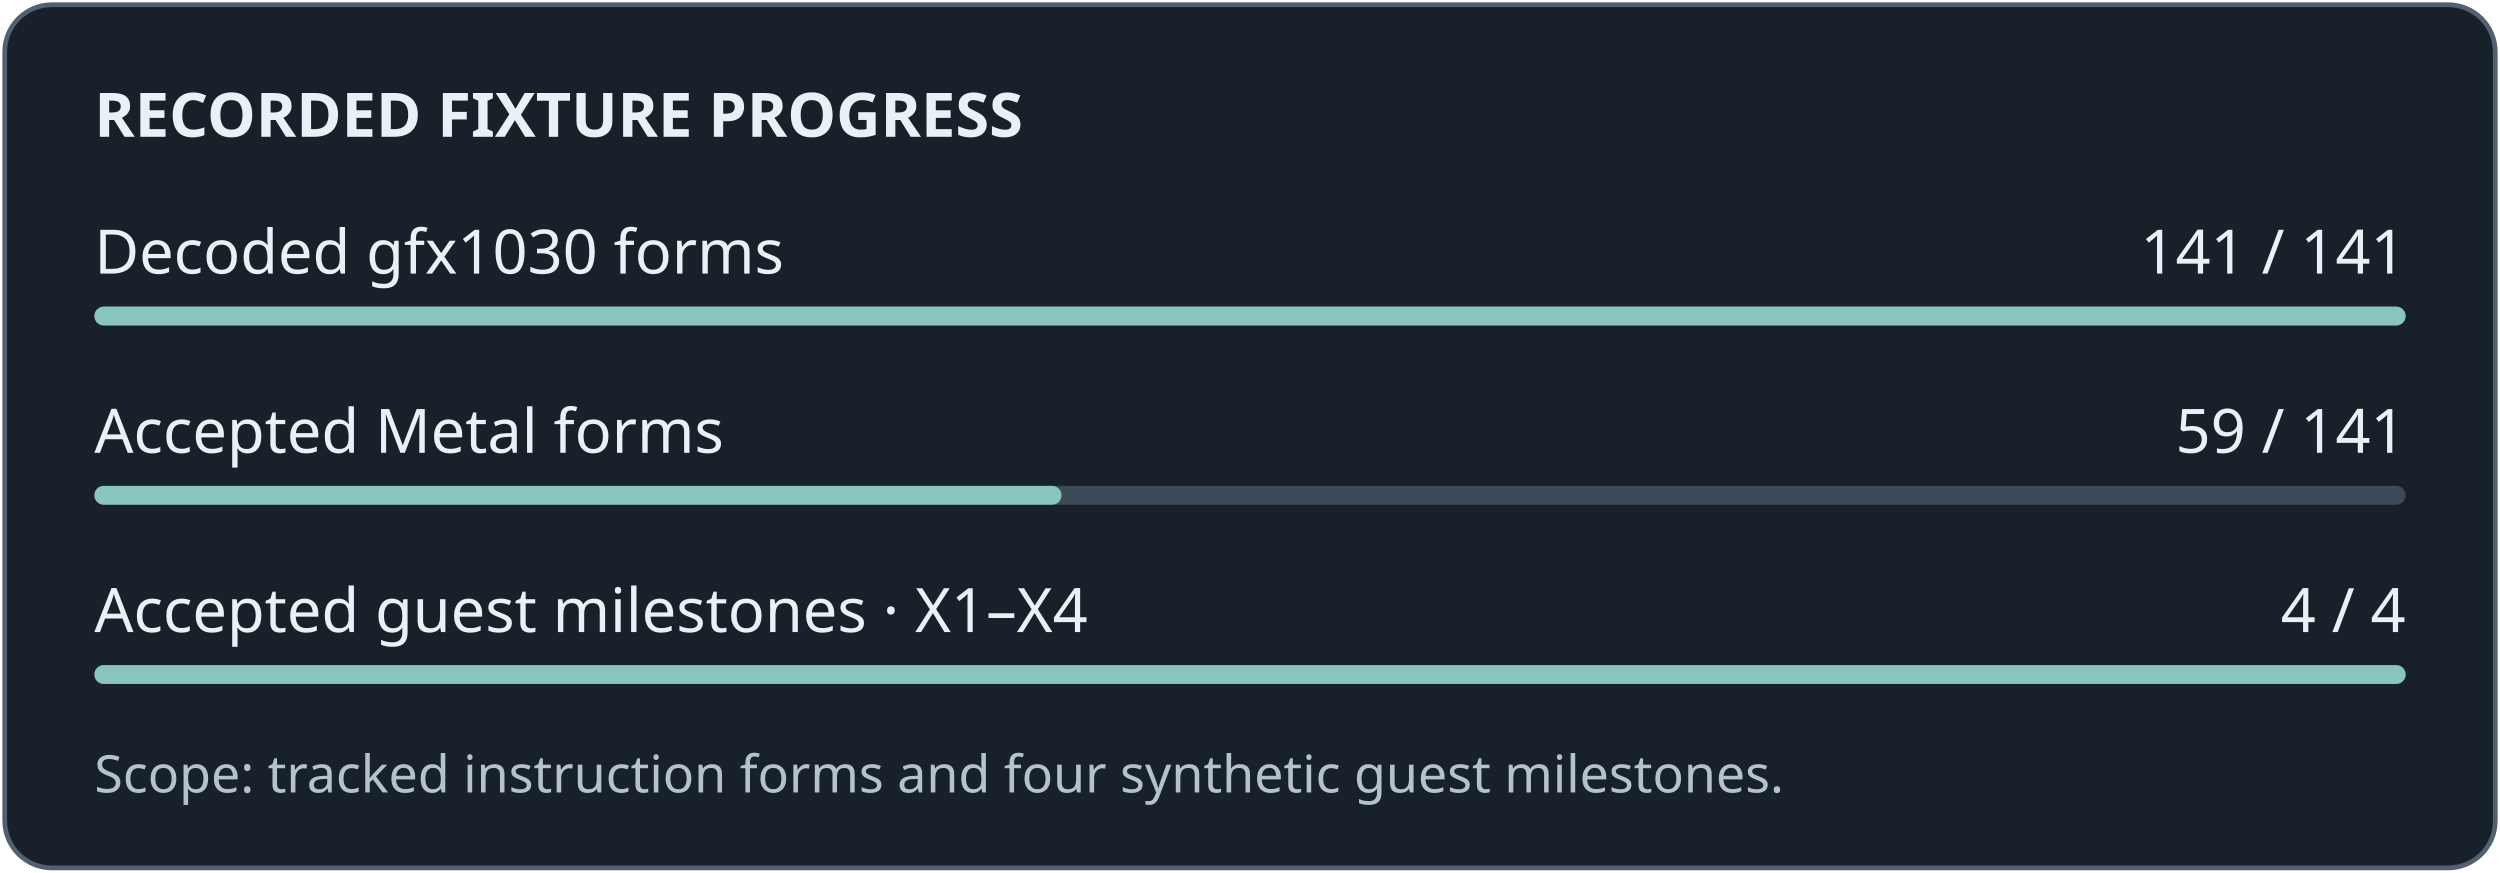
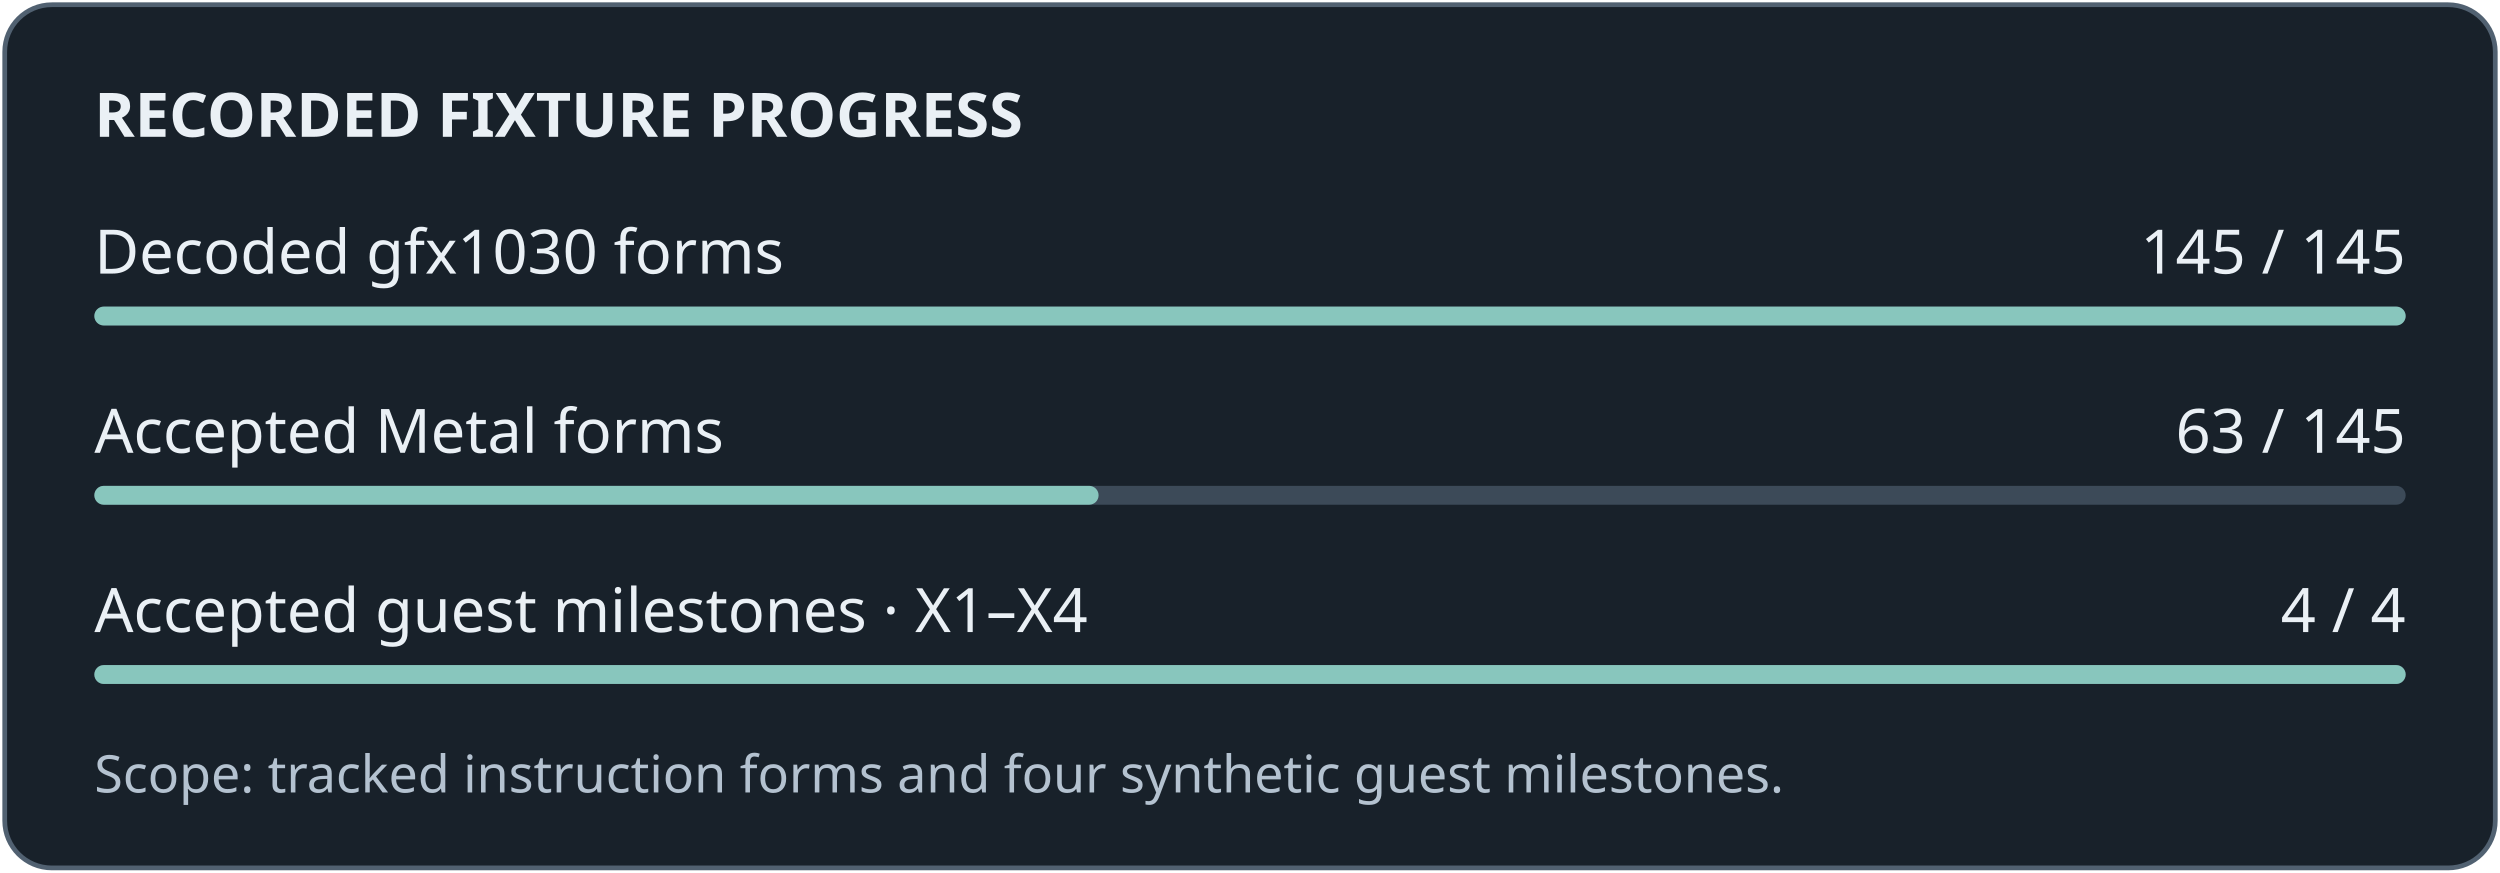
<svg xmlns="http://www.w3.org/2000/svg" width="530" height="185" viewBox="0 0 530 185" role="img" aria-labelledby="title description">
  <rect x="1" y="1" width="528" height="183" rx="10" fill="#18212a" stroke="#516171" />
  <g font-family="system-ui,sans-serif" fill="#eaf0f5">
    <text x="20" y="29" font-size="13" font-weight="700">RECORDED FIXTURE PROGRESS</text>
    <text x="20" y="58" font-size="13">Decoded gfx1030 forms</text>
-     <text x="510" y="58" font-size="13" text-anchor="end">141 / 141</text>
+     <text x="510" y="58" font-size="13" text-anchor="end">145 / 145</text>
    <rect x="20" y="65" width="490" height="4" rx="2" fill="#3c4a58" />
    <rect x="20" y="65" width="490.00" height="4" rx="2" fill="#88c6bd" />
    <text x="20" y="96" font-size="13">Accepted Metal forms</text>
-     <text x="510" y="96" font-size="13" text-anchor="end">59 / 141</text>
+     <text x="510" y="96" font-size="13" text-anchor="end">63 / 145</text>
    <rect x="20" y="103" width="490" height="4" rx="2" fill="#3c4a58" />
-     <rect x="20" y="103" width="205.04" height="4" rx="2" fill="#88c6bd" />
+     <rect x="20" y="103" width="212.90" height="4" rx="2" fill="#88c6bd" />
    <text x="20" y="134" font-size="13">Accepted guest milestones · X1–X4</text>
    <text x="510" y="134" font-size="13" text-anchor="end">4 / 4</text>
    <rect x="20" y="141" width="490" height="4" rx="2" fill="#3c4a58" />
    <rect x="20" y="141" width="490.00" height="4" rx="2" fill="#88c6bd" />
    <text x="20" y="168" font-size="11" fill="#b4c2d0">Scope: tracked instruction forms and four synthetic guest milestones.</text>
  </g>
</svg>
